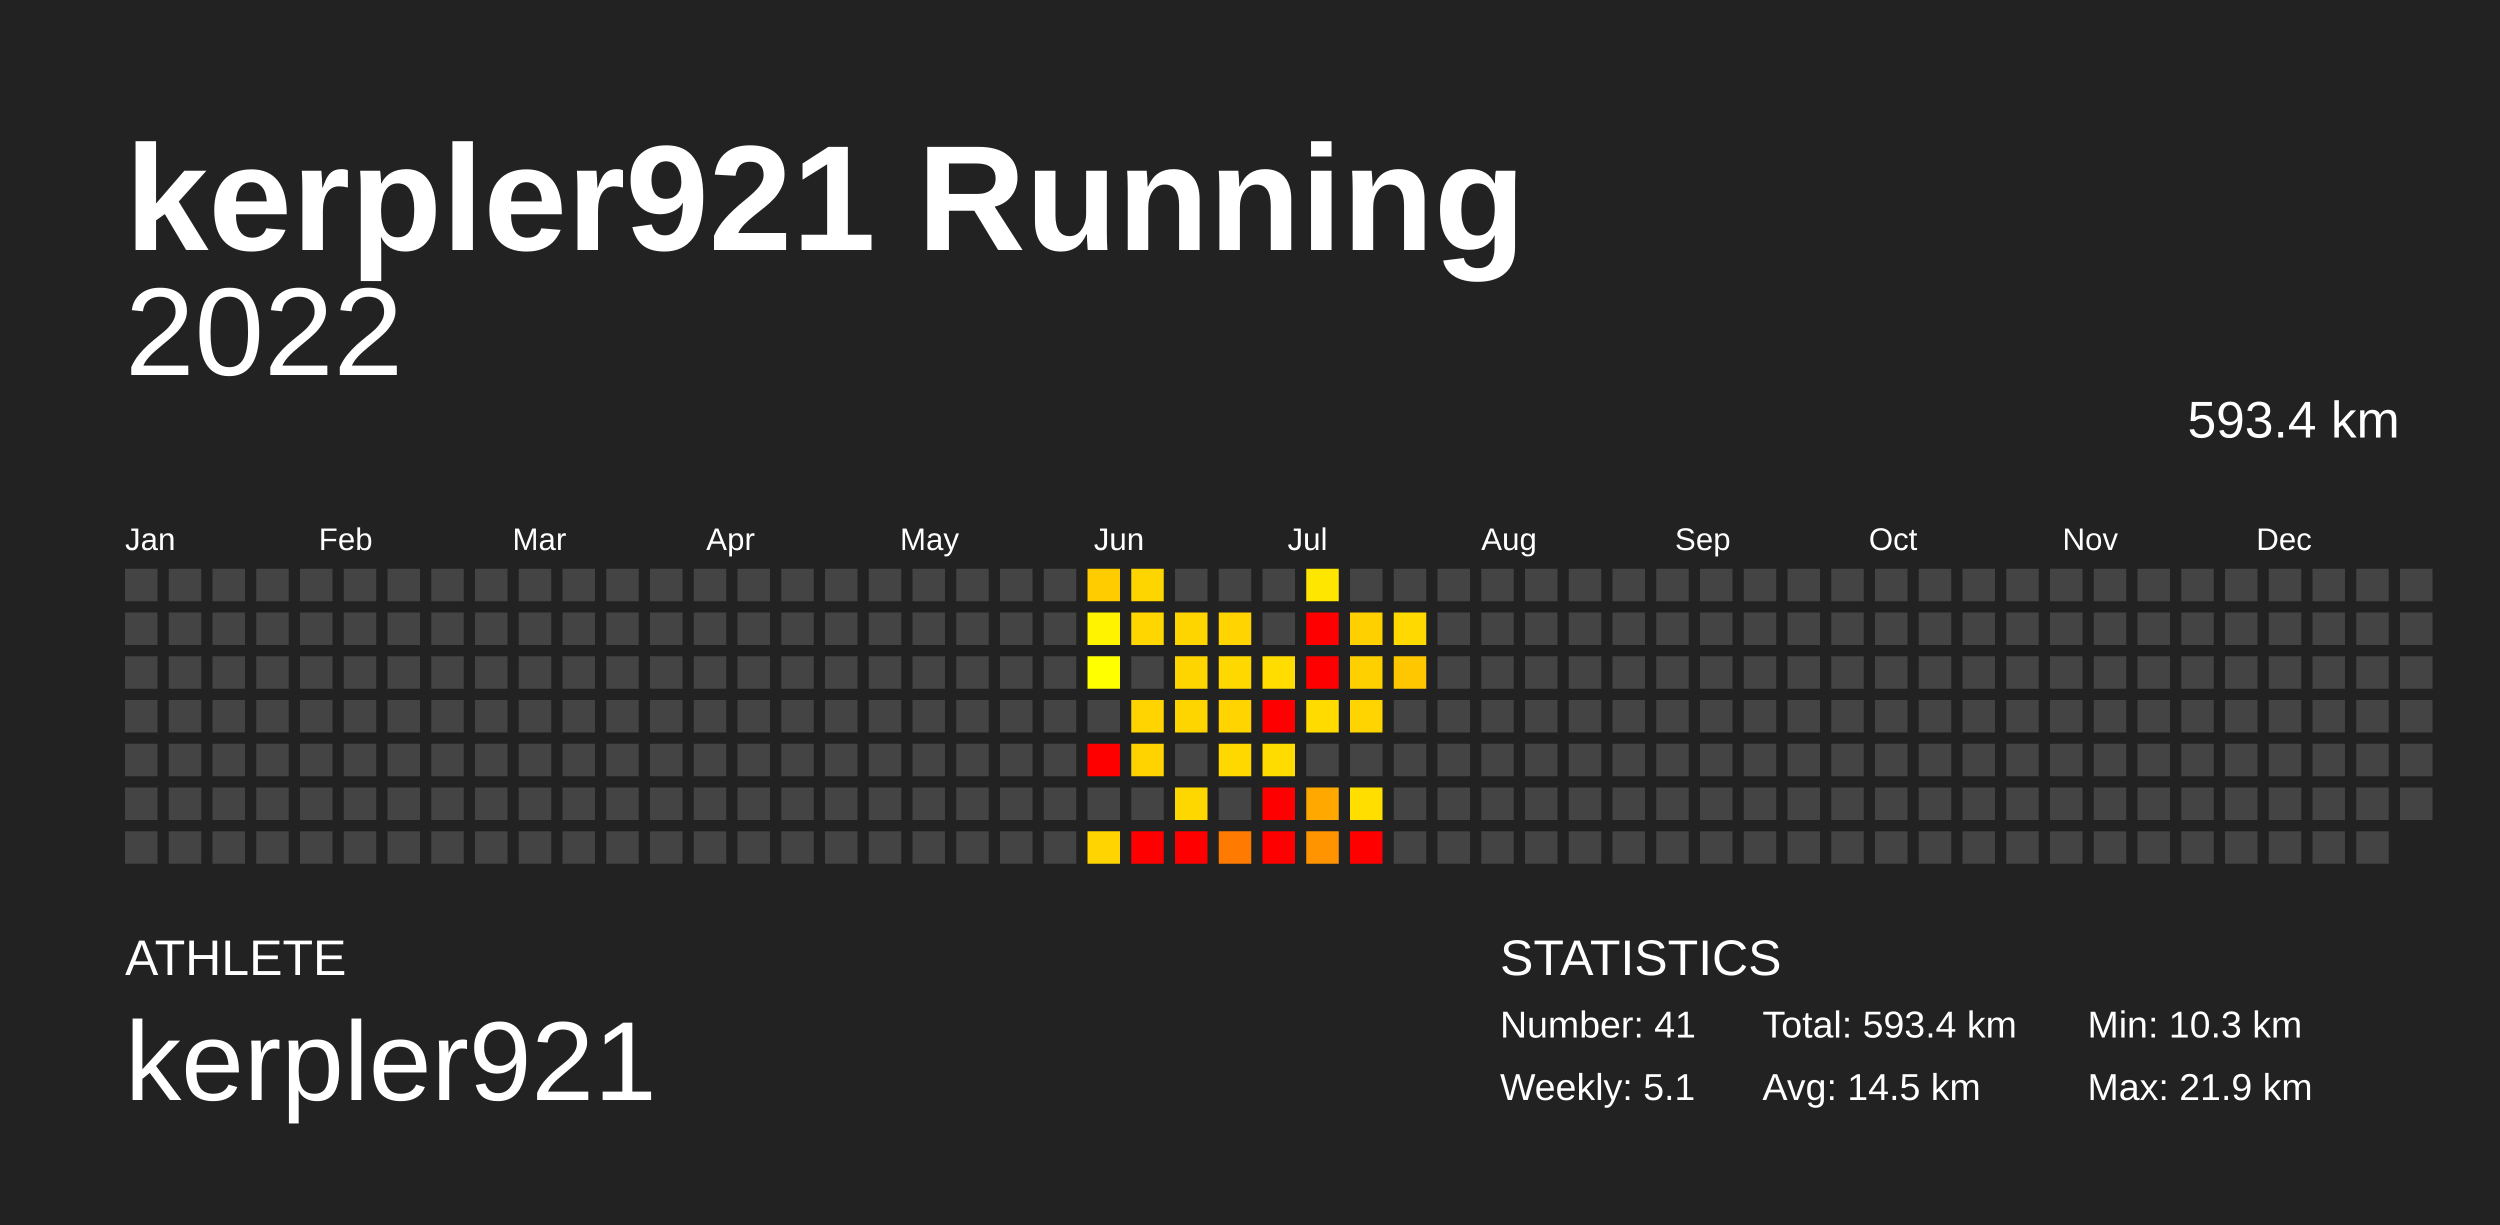
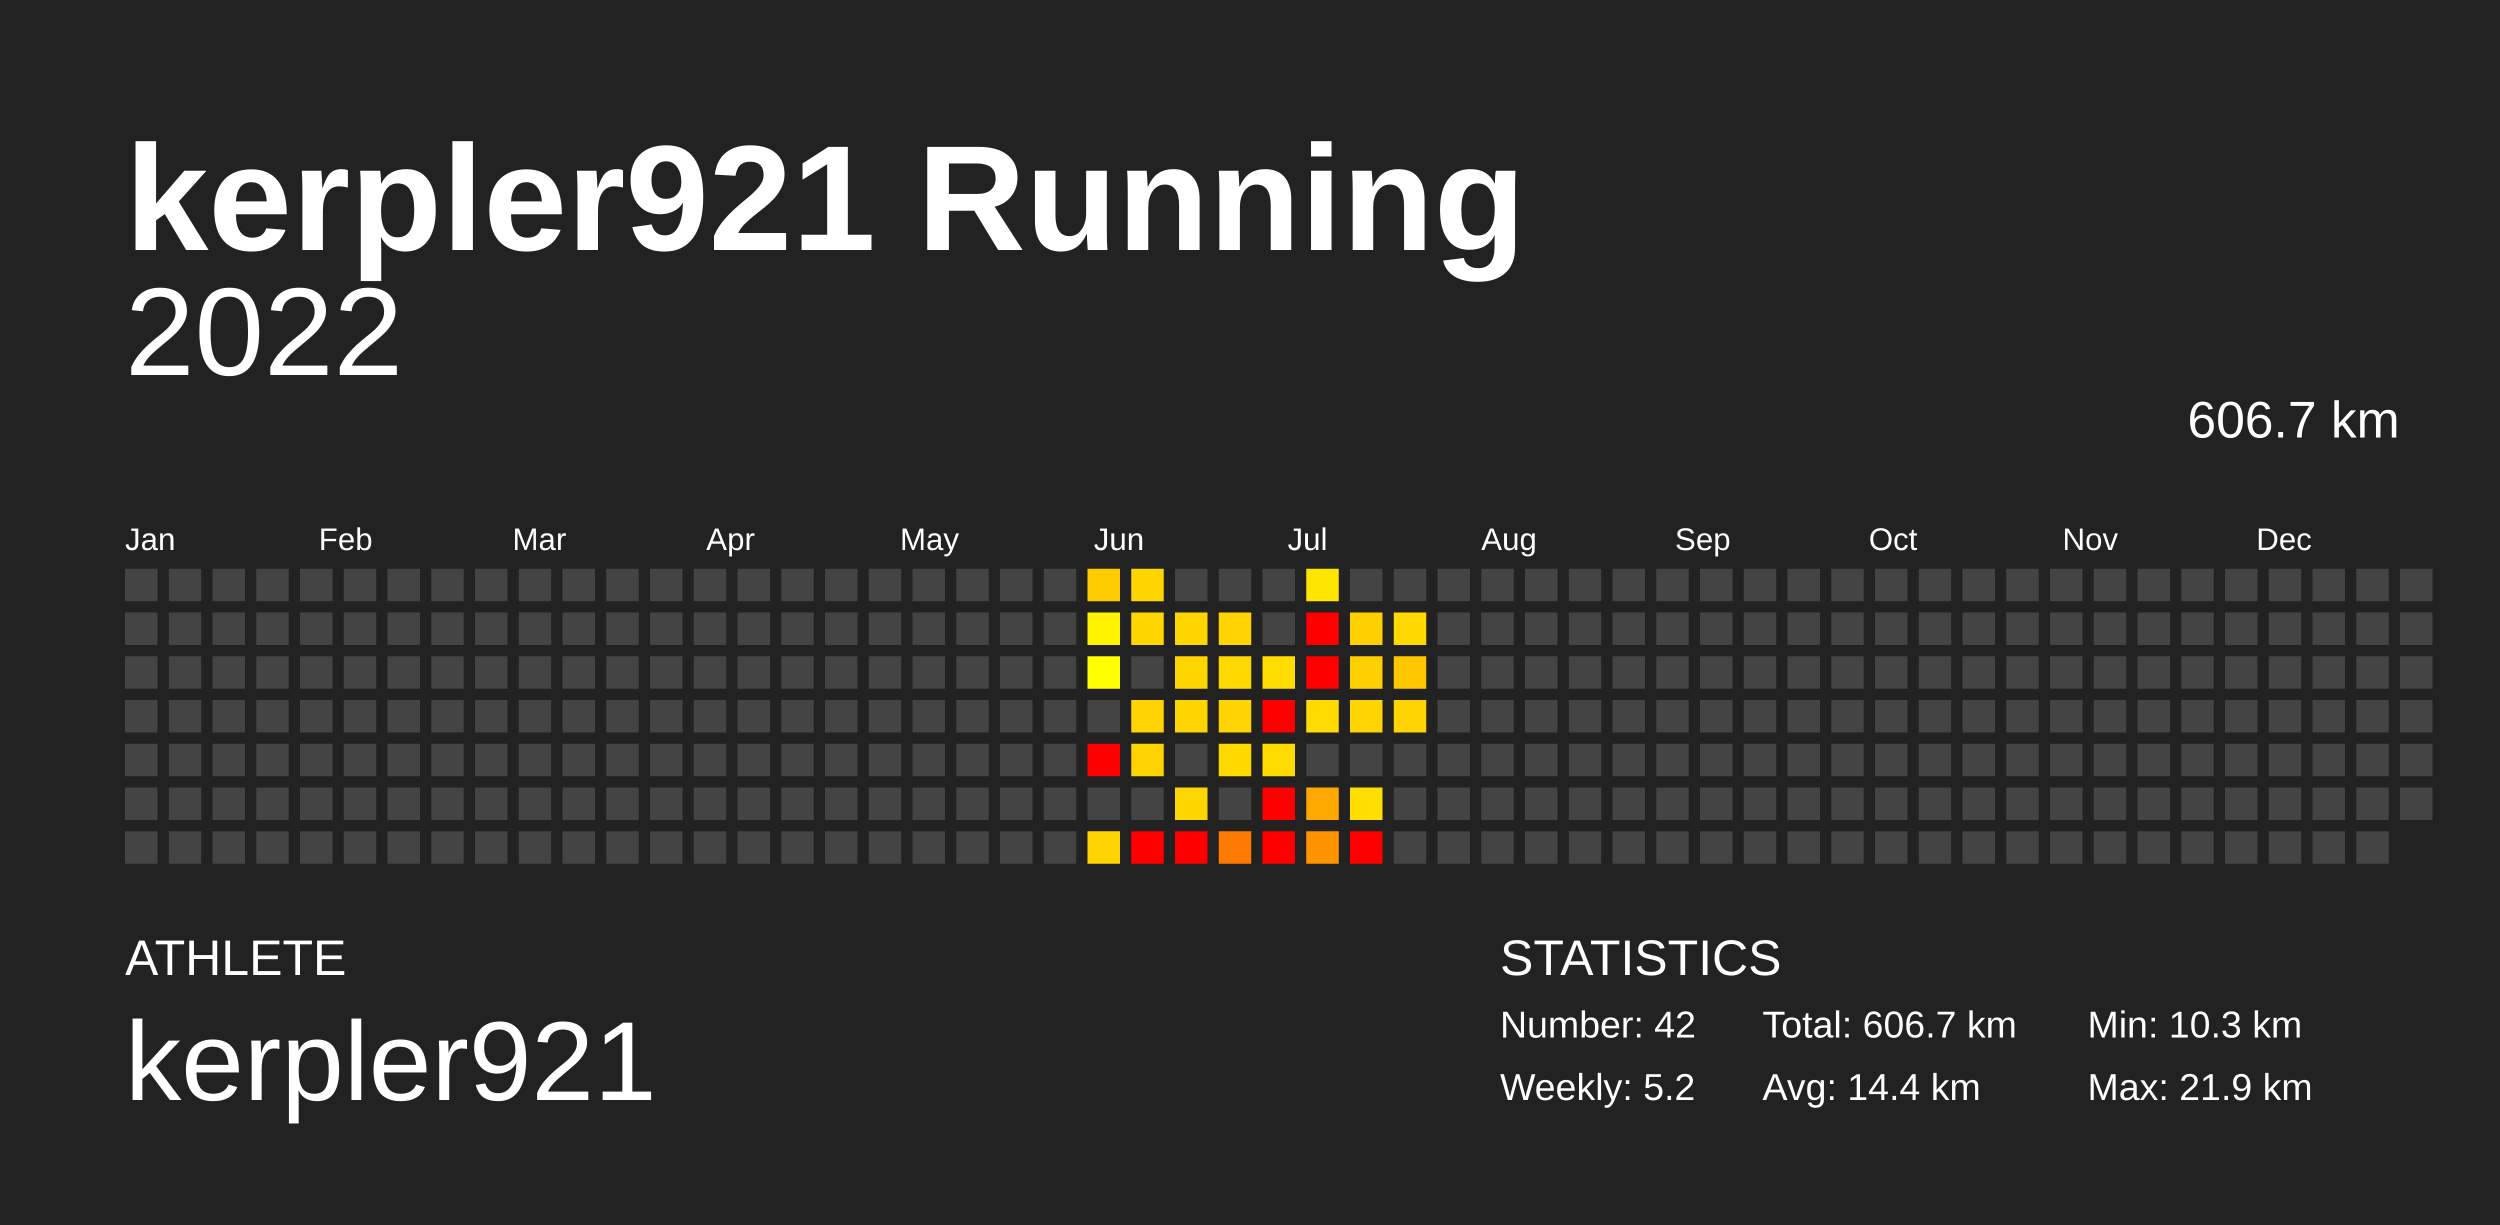
<svg xmlns="http://www.w3.org/2000/svg" baseProfile="full" height="98mm" version="1.1" viewBox="0,0,200,98" width="200mm">
  <defs />
  <rect fill="#222222" height="98" width="200" x="0" y="0" />
  <text fill="#FFFFFF" style="font-size:12px; font-family:Arial; font-weight:bold;" x="10" y="20">kerpler921 Running</text>
  <text fill="#FFFFFF" style="font-size:4px; font-family:Arial" x="10" y="78">ATHLETE</text>
  <text fill="#FFFFFF" style="font-size:9px; font-family:Arial" x="10" y="88">kerpler921</text>
  <text fill="#FFFFFF" style="font-size:4px; font-family:Arial" x="120" y="78">STATISTICS</text>
-   <text fill="#FFFFFF" style="font-size:3px; font-family:Arial" x="120" y="83">Number: 41</text>
-   <text fill="#FFFFFF" style="font-size:3px; font-family:Arial" x="120" y="88">Weekly: 5.1</text>
-   <text fill="#FFFFFF" style="font-size:3px; font-family:Arial" x="141" y="83">Total: 593.4 km</text>
-   <text fill="#FFFFFF" style="font-size:3px; font-family:Arial" x="141" y="88">Avg: 14.5 km</text>
+   <text fill="#FFFFFF" style="font-size:3px; font-family:Arial" x="120" y="83">Number: 42</text>
+   <text fill="#FFFFFF" style="font-size:3px; font-family:Arial" x="120" y="88">Weekly: 5.2</text>
+   <text fill="#FFFFFF" style="font-size:3px; font-family:Arial" x="141" y="83">Total: 606.7 km</text>
+   <text fill="#FFFFFF" style="font-size:3px; font-family:Arial" x="141" y="88">Avg: 14.4 km</text>
  <text fill="#FFFFFF" style="font-size:3px; font-family:Arial" x="167" y="83">Min: 10.3 km</text>
  <text fill="#FFFFFF" style="font-size:3px; font-family:Arial" x="167" y="88">Max: 21.9 km</text>
  <text alignment-baseline="hanging" fill="#FFFFFF" style="font-size:10.0px; font-family:Arial;" x="10" y="30">2022</text>
-   <text alignment-baseline="hanging" fill="#FFFFFF" style="font-size:4.125px; font-family:Arial;" x="175" y="35">593.4 km</text>
+   <text alignment-baseline="hanging" fill="#FFFFFF" style="font-size:4.125px; font-family:Arial;" x="175" y="35">606.7 km</text>
  <text fill="#FFFFFF" style="font-size:2.5px; font-family:Arial" x="10.0" y="44">Jan</text>
  <text fill="#FFFFFF" style="font-size:2.5px; font-family:Arial" x="25.5" y="44">Feb</text>
  <text fill="#FFFFFF" style="font-size:2.5px; font-family:Arial" x="41.0" y="44">Mar</text>
  <text fill="#FFFFFF" style="font-size:2.5px; font-family:Arial" x="56.5" y="44">Apr</text>
  <text fill="#FFFFFF" style="font-size:2.5px; font-family:Arial" x="72.0" y="44">May</text>
  <text fill="#FFFFFF" style="font-size:2.5px; font-family:Arial" x="87.5" y="44">Jun</text>
  <text fill="#FFFFFF" style="font-size:2.5px; font-family:Arial" x="103.0" y="44">Jul</text>
  <text fill="#FFFFFF" style="font-size:2.5px; font-family:Arial" x="118.5" y="44">Aug</text>
  <text fill="#FFFFFF" style="font-size:2.5px; font-family:Arial" x="134.0" y="44">Sep</text>
  <text fill="#FFFFFF" style="font-size:2.5px; font-family:Arial" x="149.5" y="44">Oct</text>
  <text fill="#FFFFFF" style="font-size:2.5px; font-family:Arial" x="165.0" y="44">Nov</text>
  <text fill="#FFFFFF" style="font-size:2.5px; font-family:Arial" x="180.5" y="44">Dec</text>
  <rect fill="#444444" height="2.6" width="2.6" x="10.0" y="45.5" />
  <rect fill="#444444" height="2.6" width="2.6" x="10.0" y="49.0" />
  <rect fill="#444444" height="2.6" width="2.6" x="10.0" y="52.5" />
  <rect fill="#444444" height="2.6" width="2.6" x="10.0" y="56.0" />
  <rect fill="#444444" height="2.6" width="2.6" x="10.0" y="59.5" />
  <rect fill="#444444" height="2.6" width="2.6" x="10.0" y="63.0" />
  <rect fill="#444444" height="2.6" width="2.6" x="10.0" y="66.5" />
  <rect fill="#444444" height="2.6" width="2.6" x="13.5" y="45.5" />
  <rect fill="#444444" height="2.6" width="2.6" x="13.5" y="49.0" />
  <rect fill="#444444" height="2.6" width="2.6" x="13.5" y="52.5" />
  <rect fill="#444444" height="2.6" width="2.6" x="13.5" y="56.0" />
  <rect fill="#444444" height="2.6" width="2.6" x="13.5" y="59.5" />
  <rect fill="#444444" height="2.6" width="2.6" x="13.5" y="63.0" />
  <rect fill="#444444" height="2.6" width="2.6" x="13.5" y="66.5" />
  <rect fill="#444444" height="2.6" width="2.6" x="17.0" y="45.5" />
  <rect fill="#444444" height="2.6" width="2.6" x="17.0" y="49.0" />
  <rect fill="#444444" height="2.6" width="2.6" x="17.0" y="52.5" />
  <rect fill="#444444" height="2.6" width="2.6" x="17.0" y="56.0" />
  <rect fill="#444444" height="2.6" width="2.6" x="17.0" y="59.5" />
  <rect fill="#444444" height="2.6" width="2.6" x="17.0" y="63.0" />
  <rect fill="#444444" height="2.6" width="2.6" x="17.0" y="66.5" />
  <rect fill="#444444" height="2.6" width="2.6" x="20.5" y="45.5" />
  <rect fill="#444444" height="2.6" width="2.6" x="20.5" y="49.0" />
  <rect fill="#444444" height="2.6" width="2.6" x="20.5" y="52.5" />
  <rect fill="#444444" height="2.6" width="2.6" x="20.5" y="56.0" />
  <rect fill="#444444" height="2.6" width="2.6" x="20.5" y="59.5" />
  <rect fill="#444444" height="2.6" width="2.6" x="20.5" y="63.0" />
  <rect fill="#444444" height="2.6" width="2.6" x="20.5" y="66.5" />
  <rect fill="#444444" height="2.6" width="2.6" x="24.0" y="45.5" />
  <rect fill="#444444" height="2.6" width="2.6" x="24.0" y="49.0" />
  <rect fill="#444444" height="2.6" width="2.6" x="24.0" y="52.5" />
  <rect fill="#444444" height="2.6" width="2.6" x="24.0" y="56.0" />
  <rect fill="#444444" height="2.6" width="2.6" x="24.0" y="59.5" />
  <rect fill="#444444" height="2.6" width="2.6" x="24.0" y="63.0" />
  <rect fill="#444444" height="2.6" width="2.6" x="24.0" y="66.5" />
  <rect fill="#444444" height="2.6" width="2.6" x="27.5" y="45.5" />
  <rect fill="#444444" height="2.6" width="2.6" x="27.5" y="49.0" />
  <rect fill="#444444" height="2.6" width="2.6" x="27.5" y="52.5" />
  <rect fill="#444444" height="2.6" width="2.6" x="27.5" y="56.0" />
  <rect fill="#444444" height="2.6" width="2.6" x="27.5" y="59.5" />
  <rect fill="#444444" height="2.6" width="2.6" x="27.5" y="63.0" />
  <rect fill="#444444" height="2.6" width="2.6" x="27.5" y="66.5" />
  <rect fill="#444444" height="2.6" width="2.6" x="31.0" y="45.5" />
  <rect fill="#444444" height="2.6" width="2.6" x="31.0" y="49.0" />
  <rect fill="#444444" height="2.6" width="2.6" x="31.0" y="52.5" />
  <rect fill="#444444" height="2.6" width="2.6" x="31.0" y="56.0" />
  <rect fill="#444444" height="2.6" width="2.6" x="31.0" y="59.5" />
  <rect fill="#444444" height="2.6" width="2.6" x="31.0" y="63.0" />
  <rect fill="#444444" height="2.6" width="2.6" x="31.0" y="66.5" />
  <rect fill="#444444" height="2.6" width="2.6" x="34.5" y="45.5" />
  <rect fill="#444444" height="2.6" width="2.6" x="34.5" y="49.0" />
  <rect fill="#444444" height="2.6" width="2.6" x="34.5" y="52.5" />
  <rect fill="#444444" height="2.6" width="2.6" x="34.5" y="56.0" />
  <rect fill="#444444" height="2.6" width="2.6" x="34.5" y="59.5" />
  <rect fill="#444444" height="2.6" width="2.6" x="34.5" y="63.0" />
  <rect fill="#444444" height="2.6" width="2.6" x="34.5" y="66.5" />
  <rect fill="#444444" height="2.6" width="2.6" x="38.0" y="45.5" />
  <rect fill="#444444" height="2.6" width="2.6" x="38.0" y="49.0" />
  <rect fill="#444444" height="2.6" width="2.6" x="38.0" y="52.5" />
  <rect fill="#444444" height="2.6" width="2.6" x="38.0" y="56.0" />
  <rect fill="#444444" height="2.6" width="2.6" x="38.0" y="59.5" />
  <rect fill="#444444" height="2.6" width="2.6" x="38.0" y="63.0" />
  <rect fill="#444444" height="2.6" width="2.6" x="38.0" y="66.5" />
  <rect fill="#444444" height="2.6" width="2.6" x="41.5" y="45.5" />
  <rect fill="#444444" height="2.6" width="2.6" x="41.5" y="49.0" />
  <rect fill="#444444" height="2.6" width="2.6" x="41.5" y="52.5" />
  <rect fill="#444444" height="2.6" width="2.6" x="41.5" y="56.0" />
  <rect fill="#444444" height="2.6" width="2.6" x="41.5" y="59.5" />
  <rect fill="#444444" height="2.6" width="2.6" x="41.5" y="63.0" />
  <rect fill="#444444" height="2.6" width="2.6" x="41.5" y="66.5" />
  <rect fill="#444444" height="2.6" width="2.6" x="45.0" y="45.5" />
  <rect fill="#444444" height="2.6" width="2.6" x="45.0" y="49.0" />
  <rect fill="#444444" height="2.6" width="2.6" x="45.0" y="52.5" />
  <rect fill="#444444" height="2.6" width="2.6" x="45.0" y="56.0" />
  <rect fill="#444444" height="2.6" width="2.6" x="45.0" y="59.5" />
  <rect fill="#444444" height="2.6" width="2.6" x="45.0" y="63.0" />
  <rect fill="#444444" height="2.6" width="2.6" x="45.0" y="66.5" />
  <rect fill="#444444" height="2.6" width="2.6" x="48.5" y="45.5" />
  <rect fill="#444444" height="2.6" width="2.6" x="48.5" y="49.0" />
  <rect fill="#444444" height="2.6" width="2.6" x="48.5" y="52.5" />
  <rect fill="#444444" height="2.6" width="2.6" x="48.5" y="56.0" />
  <rect fill="#444444" height="2.6" width="2.6" x="48.5" y="59.5" />
  <rect fill="#444444" height="2.6" width="2.6" x="48.5" y="63.0" />
  <rect fill="#444444" height="2.6" width="2.6" x="48.5" y="66.5" />
  <rect fill="#444444" height="2.6" width="2.6" x="52.0" y="45.5" />
  <rect fill="#444444" height="2.6" width="2.6" x="52.0" y="49.0" />
  <rect fill="#444444" height="2.6" width="2.6" x="52.0" y="52.5" />
  <rect fill="#444444" height="2.6" width="2.6" x="52.0" y="56.0" />
  <rect fill="#444444" height="2.6" width="2.6" x="52.0" y="59.5" />
  <rect fill="#444444" height="2.6" width="2.6" x="52.0" y="63.0" />
  <rect fill="#444444" height="2.6" width="2.6" x="52.0" y="66.5" />
  <rect fill="#444444" height="2.6" width="2.6" x="55.5" y="45.5" />
  <rect fill="#444444" height="2.6" width="2.6" x="55.5" y="49.0" />
  <rect fill="#444444" height="2.6" width="2.6" x="55.5" y="52.5" />
  <rect fill="#444444" height="2.6" width="2.6" x="55.5" y="56.0" />
  <rect fill="#444444" height="2.6" width="2.6" x="55.5" y="59.5" />
  <rect fill="#444444" height="2.6" width="2.6" x="55.5" y="63.0" />
  <rect fill="#444444" height="2.6" width="2.6" x="55.5" y="66.5" />
  <rect fill="#444444" height="2.6" width="2.6" x="59.0" y="45.5" />
  <rect fill="#444444" height="2.6" width="2.6" x="59.0" y="49.0" />
  <rect fill="#444444" height="2.6" width="2.6" x="59.0" y="52.5" />
  <rect fill="#444444" height="2.6" width="2.6" x="59.0" y="56.0" />
  <rect fill="#444444" height="2.6" width="2.6" x="59.0" y="59.5" />
  <rect fill="#444444" height="2.6" width="2.6" x="59.0" y="63.0" />
  <rect fill="#444444" height="2.6" width="2.6" x="59.0" y="66.5" />
  <rect fill="#444444" height="2.6" width="2.6" x="62.5" y="45.5" />
  <rect fill="#444444" height="2.6" width="2.6" x="62.5" y="49.0" />
  <rect fill="#444444" height="2.6" width="2.6" x="62.5" y="52.5" />
  <rect fill="#444444" height="2.6" width="2.6" x="62.5" y="56.0" />
  <rect fill="#444444" height="2.6" width="2.6" x="62.5" y="59.5" />
  <rect fill="#444444" height="2.6" width="2.6" x="62.5" y="63.0" />
  <rect fill="#444444" height="2.6" width="2.6" x="62.5" y="66.5" />
  <rect fill="#444444" height="2.6" width="2.6" x="66.0" y="45.5" />
  <rect fill="#444444" height="2.6" width="2.6" x="66.0" y="49.0" />
  <rect fill="#444444" height="2.6" width="2.6" x="66.0" y="52.5" />
  <rect fill="#444444" height="2.6" width="2.6" x="66.0" y="56.0" />
  <rect fill="#444444" height="2.6" width="2.6" x="66.0" y="59.5" />
  <rect fill="#444444" height="2.6" width="2.6" x="66.0" y="63.0" />
  <rect fill="#444444" height="2.6" width="2.6" x="66.0" y="66.5" />
  <rect fill="#444444" height="2.6" width="2.6" x="69.5" y="45.5" />
  <rect fill="#444444" height="2.6" width="2.6" x="69.5" y="49.0" />
  <rect fill="#444444" height="2.6" width="2.6" x="69.5" y="52.5" />
  <rect fill="#444444" height="2.6" width="2.6" x="69.5" y="56.0" />
  <rect fill="#444444" height="2.6" width="2.6" x="69.5" y="59.5" />
  <rect fill="#444444" height="2.6" width="2.6" x="69.5" y="63.0" />
  <rect fill="#444444" height="2.6" width="2.6" x="69.5" y="66.5" />
  <rect fill="#444444" height="2.6" width="2.6" x="73.0" y="45.5" />
  <rect fill="#444444" height="2.6" width="2.6" x="73.0" y="49.0" />
  <rect fill="#444444" height="2.6" width="2.6" x="73.0" y="52.5" />
  <rect fill="#444444" height="2.6" width="2.6" x="73.0" y="56.0" />
  <rect fill="#444444" height="2.6" width="2.6" x="73.0" y="59.5" />
  <rect fill="#444444" height="2.6" width="2.6" x="73.0" y="63.0" />
  <rect fill="#444444" height="2.6" width="2.6" x="73.0" y="66.5" />
  <rect fill="#444444" height="2.6" width="2.6" x="76.5" y="45.5" />
  <rect fill="#444444" height="2.6" width="2.6" x="76.5" y="49.0" />
  <rect fill="#444444" height="2.6" width="2.6" x="76.5" y="52.5" />
  <rect fill="#444444" height="2.6" width="2.6" x="76.5" y="56.0" />
  <rect fill="#444444" height="2.6" width="2.6" x="76.5" y="59.5" />
  <rect fill="#444444" height="2.6" width="2.6" x="76.5" y="63.0" />
  <rect fill="#444444" height="2.6" width="2.6" x="76.5" y="66.5" />
  <rect fill="#444444" height="2.6" width="2.6" x="80.0" y="45.5" />
  <rect fill="#444444" height="2.6" width="2.6" x="80.0" y="49.0" />
  <rect fill="#444444" height="2.6" width="2.6" x="80.0" y="52.5" />
  <rect fill="#444444" height="2.6" width="2.6" x="80.0" y="56.0" />
  <rect fill="#444444" height="2.6" width="2.6" x="80.0" y="59.5" />
  <rect fill="#444444" height="2.6" width="2.6" x="80.0" y="63.0" />
  <rect fill="#444444" height="2.6" width="2.6" x="80.0" y="66.5" />
  <rect fill="#444444" height="2.6" width="2.6" x="83.5" y="45.5" />
  <rect fill="#444444" height="2.6" width="2.6" x="83.5" y="49.0" />
  <rect fill="#444444" height="2.6" width="2.6" x="83.5" y="52.5" />
  <rect fill="#444444" height="2.6" width="2.6" x="83.5" y="56.0" />
  <rect fill="#444444" height="2.6" width="2.6" x="83.5" y="59.5" />
  <rect fill="#444444" height="2.6" width="2.6" x="83.5" y="63.0" />
  <rect fill="#444444" height="2.6" width="2.6" x="83.5" y="66.5" />
  <rect fill="#ffcc00" height="2.6" width="2.6" x="87.0" y="45.5" />
  <rect fill="#fff300" height="2.6" width="2.6" x="87.0" y="49.0" />
  <rect fill="#ffff00" height="2.6" width="2.6" x="87.0" y="52.5" />
  <rect fill="#444444" height="2.6" width="2.6" x="87.0" y="56.0" />
  <rect fill="red" height="2.6" width="2.6" x="87.0" y="59.5" />
  <rect fill="#444444" height="2.6" width="2.6" x="87.0" y="63.0" />
  <rect fill="#ffd400" height="2.6" width="2.6" x="87.0" y="66.5" />
  <rect fill="#ffd500" height="2.6" width="2.6" x="90.5" y="45.5" />
  <rect fill="#ffd600" height="2.6" width="2.6" x="90.5" y="49.0" />
  <rect fill="#444444" height="2.6" width="2.6" x="90.5" y="52.5" />
  <rect fill="#ffd400" height="2.6" width="2.6" x="90.5" y="56.0" />
  <rect fill="#ffd300" height="2.6" width="2.6" x="90.5" y="59.5" />
  <rect fill="#444444" height="2.6" width="2.6" x="90.5" y="63.0" />
  <rect fill="red" height="2.6" width="2.6" x="90.5" y="66.5" />
  <rect fill="#444444" height="2.6" width="2.6" x="94.0" y="45.5" />
  <rect fill="#ffd500" height="2.6" width="2.6" x="94.0" y="49.0" />
  <rect fill="#ffd500" height="2.6" width="2.6" x="94.0" y="52.5" />
  <rect fill="#ffd500" height="2.6" width="2.6" x="94.0" y="56.0" />
  <rect fill="#444444" height="2.6" width="2.6" x="94.0" y="59.5" />
  <rect fill="#ffd700" height="2.6" width="2.6" x="94.0" y="63.0" />
  <rect fill="red" height="2.6" width="2.6" x="94.0" y="66.5" />
  <rect fill="#444444" height="2.6" width="2.6" x="97.5" y="45.5" />
  <rect fill="#ffd400" height="2.6" width="2.6" x="97.5" y="49.0" />
  <rect fill="#ffd800" height="2.6" width="2.6" x="97.5" y="52.5" />
  <rect fill="#ffd400" height="2.6" width="2.6" x="97.5" y="56.0" />
  <rect fill="#ffd800" height="2.6" width="2.6" x="97.5" y="59.5" />
  <rect fill="#444444" height="2.6" width="2.6" x="97.5" y="63.0" />
  <rect fill="#ff7a00" height="2.6" width="2.6" x="97.5" y="66.5" />
  <rect fill="#444444" height="2.6" width="2.6" x="101.0" y="45.5" />
  <rect fill="#444444" height="2.6" width="2.6" x="101.0" y="49.0" />
  <rect fill="#ffdd00" height="2.6" width="2.6" x="101.0" y="52.5" />
  <rect fill="red" height="2.6" width="2.6" x="101.0" y="56.0" />
  <rect fill="#ffdc00" height="2.6" width="2.6" x="101.0" y="59.5" />
  <rect fill="red" height="2.6" width="2.6" x="101.0" y="63.0" />
  <rect fill="red" height="2.6" width="2.6" x="101.0" y="66.5" />
  <rect fill="#ffe600" height="2.6" width="2.6" x="104.5" y="45.5" />
  <rect fill="red" height="2.6" width="2.6" x="104.5" y="49.0" />
  <rect fill="red" height="2.6" width="2.6" x="104.5" y="52.5" />
  <rect fill="#ffdb00" height="2.6" width="2.6" x="104.5" y="56.0" />
  <rect fill="#444444" height="2.6" width="2.6" x="104.5" y="59.5" />
  <rect fill="#ffa800" height="2.6" width="2.6" x="104.5" y="63.0" />
  <rect fill="#ff9300" height="2.6" width="2.6" x="104.5" y="66.5" />
  <rect fill="#444444" height="2.6" width="2.6" x="108.0" y="45.5" />
  <rect fill="#ffd000" height="2.6" width="2.6" x="108.0" y="49.0" />
  <rect fill="#ffd000" height="2.6" width="2.6" x="108.0" y="52.5" />
  <rect fill="#ffd400" height="2.6" width="2.6" x="108.0" y="56.0" />
  <rect fill="#444444" height="2.6" width="2.6" x="108.0" y="59.5" />
  <rect fill="#ffde00" height="2.6" width="2.6" x="108.0" y="63.0" />
  <rect fill="red" height="2.6" width="2.6" x="108.0" y="66.5" />
  <rect fill="#444444" height="2.6" width="2.6" x="111.5" y="45.5" />
  <rect fill="#ffd900" height="2.6" width="2.6" x="111.5" y="49.0" />
  <rect fill="#ffc700" height="2.6" width="2.6" x="111.5" y="52.5" />
-   <rect fill="#444444" height="2.6" width="2.6" x="111.5" y="56.0" />
+   <rect fill="#ffd300" height="2.6" width="2.6" x="111.5" y="56.0" />
  <rect fill="#444444" height="2.6" width="2.6" x="111.5" y="59.5" />
  <rect fill="#444444" height="2.6" width="2.6" x="111.5" y="63.0" />
  <rect fill="#444444" height="2.6" width="2.6" x="111.5" y="66.5" />
  <rect fill="#444444" height="2.6" width="2.6" x="115.0" y="45.5" />
  <rect fill="#444444" height="2.6" width="2.6" x="115.0" y="49.0" />
  <rect fill="#444444" height="2.6" width="2.6" x="115.0" y="52.5" />
  <rect fill="#444444" height="2.6" width="2.6" x="115.0" y="56.0" />
  <rect fill="#444444" height="2.6" width="2.6" x="115.0" y="59.5" />
  <rect fill="#444444" height="2.6" width="2.6" x="115.0" y="63.0" />
  <rect fill="#444444" height="2.6" width="2.6" x="115.0" y="66.5" />
  <rect fill="#444444" height="2.6" width="2.6" x="118.5" y="45.5" />
  <rect fill="#444444" height="2.6" width="2.6" x="118.5" y="49.0" />
  <rect fill="#444444" height="2.6" width="2.6" x="118.5" y="52.5" />
  <rect fill="#444444" height="2.6" width="2.6" x="118.5" y="56.0" />
  <rect fill="#444444" height="2.6" width="2.6" x="118.5" y="59.5" />
  <rect fill="#444444" height="2.6" width="2.6" x="118.5" y="63.0" />
  <rect fill="#444444" height="2.6" width="2.6" x="118.5" y="66.5" />
  <rect fill="#444444" height="2.6" width="2.6" x="122.0" y="45.5" />
  <rect fill="#444444" height="2.6" width="2.6" x="122.0" y="49.0" />
  <rect fill="#444444" height="2.6" width="2.6" x="122.0" y="52.5" />
  <rect fill="#444444" height="2.6" width="2.6" x="122.0" y="56.0" />
  <rect fill="#444444" height="2.6" width="2.6" x="122.0" y="59.5" />
  <rect fill="#444444" height="2.6" width="2.6" x="122.0" y="63.0" />
  <rect fill="#444444" height="2.6" width="2.6" x="122.0" y="66.5" />
  <rect fill="#444444" height="2.6" width="2.6" x="125.5" y="45.5" />
  <rect fill="#444444" height="2.6" width="2.6" x="125.5" y="49.0" />
  <rect fill="#444444" height="2.6" width="2.6" x="125.5" y="52.5" />
  <rect fill="#444444" height="2.6" width="2.6" x="125.5" y="56.0" />
  <rect fill="#444444" height="2.6" width="2.6" x="125.5" y="59.5" />
  <rect fill="#444444" height="2.6" width="2.6" x="125.5" y="63.0" />
  <rect fill="#444444" height="2.6" width="2.6" x="125.5" y="66.5" />
  <rect fill="#444444" height="2.6" width="2.6" x="129.0" y="45.5" />
  <rect fill="#444444" height="2.6" width="2.6" x="129.0" y="49.0" />
  <rect fill="#444444" height="2.6" width="2.6" x="129.0" y="52.5" />
  <rect fill="#444444" height="2.6" width="2.6" x="129.0" y="56.0" />
  <rect fill="#444444" height="2.6" width="2.6" x="129.0" y="59.5" />
  <rect fill="#444444" height="2.6" width="2.6" x="129.0" y="63.0" />
  <rect fill="#444444" height="2.6" width="2.6" x="129.0" y="66.5" />
  <rect fill="#444444" height="2.6" width="2.6" x="132.5" y="45.5" />
  <rect fill="#444444" height="2.6" width="2.6" x="132.5" y="49.0" />
  <rect fill="#444444" height="2.6" width="2.6" x="132.5" y="52.5" />
  <rect fill="#444444" height="2.6" width="2.6" x="132.5" y="56.0" />
  <rect fill="#444444" height="2.6" width="2.6" x="132.5" y="59.5" />
  <rect fill="#444444" height="2.6" width="2.6" x="132.5" y="63.0" />
  <rect fill="#444444" height="2.6" width="2.6" x="132.5" y="66.5" />
  <rect fill="#444444" height="2.6" width="2.6" x="136.0" y="45.5" />
  <rect fill="#444444" height="2.6" width="2.6" x="136.0" y="49.0" />
  <rect fill="#444444" height="2.6" width="2.6" x="136.0" y="52.5" />
  <rect fill="#444444" height="2.6" width="2.6" x="136.0" y="56.0" />
  <rect fill="#444444" height="2.6" width="2.6" x="136.0" y="59.5" />
  <rect fill="#444444" height="2.6" width="2.6" x="136.0" y="63.0" />
  <rect fill="#444444" height="2.6" width="2.6" x="136.0" y="66.5" />
  <rect fill="#444444" height="2.6" width="2.6" x="139.5" y="45.5" />
  <rect fill="#444444" height="2.6" width="2.6" x="139.5" y="49.0" />
  <rect fill="#444444" height="2.6" width="2.6" x="139.5" y="52.5" />
  <rect fill="#444444" height="2.6" width="2.6" x="139.5" y="56.0" />
  <rect fill="#444444" height="2.6" width="2.6" x="139.5" y="59.5" />
  <rect fill="#444444" height="2.6" width="2.6" x="139.5" y="63.0" />
  <rect fill="#444444" height="2.6" width="2.6" x="139.5" y="66.5" />
  <rect fill="#444444" height="2.6" width="2.6" x="143.0" y="45.5" />
  <rect fill="#444444" height="2.6" width="2.6" x="143.0" y="49.0" />
  <rect fill="#444444" height="2.6" width="2.6" x="143.0" y="52.5" />
  <rect fill="#444444" height="2.6" width="2.6" x="143.0" y="56.0" />
  <rect fill="#444444" height="2.6" width="2.6" x="143.0" y="59.5" />
  <rect fill="#444444" height="2.6" width="2.6" x="143.0" y="63.0" />
  <rect fill="#444444" height="2.6" width="2.6" x="143.0" y="66.5" />
  <rect fill="#444444" height="2.6" width="2.6" x="146.5" y="45.5" />
  <rect fill="#444444" height="2.6" width="2.6" x="146.5" y="49.0" />
  <rect fill="#444444" height="2.6" width="2.6" x="146.5" y="52.5" />
  <rect fill="#444444" height="2.6" width="2.6" x="146.5" y="56.0" />
  <rect fill="#444444" height="2.6" width="2.6" x="146.5" y="59.5" />
  <rect fill="#444444" height="2.6" width="2.6" x="146.5" y="63.0" />
  <rect fill="#444444" height="2.6" width="2.6" x="146.5" y="66.5" />
  <rect fill="#444444" height="2.6" width="2.6" x="150.0" y="45.5" />
  <rect fill="#444444" height="2.6" width="2.6" x="150.0" y="49.0" />
  <rect fill="#444444" height="2.6" width="2.6" x="150.0" y="52.5" />
  <rect fill="#444444" height="2.6" width="2.6" x="150.0" y="56.0" />
  <rect fill="#444444" height="2.6" width="2.6" x="150.0" y="59.5" />
  <rect fill="#444444" height="2.6" width="2.6" x="150.0" y="63.0" />
  <rect fill="#444444" height="2.6" width="2.6" x="150.0" y="66.5" />
  <rect fill="#444444" height="2.6" width="2.6" x="153.5" y="45.5" />
  <rect fill="#444444" height="2.6" width="2.6" x="153.5" y="49.0" />
  <rect fill="#444444" height="2.6" width="2.6" x="153.5" y="52.5" />
  <rect fill="#444444" height="2.6" width="2.6" x="153.5" y="56.0" />
  <rect fill="#444444" height="2.6" width="2.6" x="153.5" y="59.5" />
  <rect fill="#444444" height="2.6" width="2.6" x="153.5" y="63.0" />
  <rect fill="#444444" height="2.6" width="2.6" x="153.5" y="66.5" />
  <rect fill="#444444" height="2.6" width="2.6" x="157.0" y="45.5" />
  <rect fill="#444444" height="2.6" width="2.6" x="157.0" y="49.0" />
  <rect fill="#444444" height="2.6" width="2.6" x="157.0" y="52.5" />
  <rect fill="#444444" height="2.6" width="2.6" x="157.0" y="56.0" />
  <rect fill="#444444" height="2.6" width="2.6" x="157.0" y="59.5" />
  <rect fill="#444444" height="2.6" width="2.6" x="157.0" y="63.0" />
  <rect fill="#444444" height="2.6" width="2.6" x="157.0" y="66.5" />
  <rect fill="#444444" height="2.6" width="2.6" x="160.5" y="45.5" />
  <rect fill="#444444" height="2.6" width="2.6" x="160.5" y="49.0" />
  <rect fill="#444444" height="2.6" width="2.6" x="160.5" y="52.5" />
  <rect fill="#444444" height="2.6" width="2.6" x="160.5" y="56.0" />
  <rect fill="#444444" height="2.6" width="2.6" x="160.5" y="59.5" />
  <rect fill="#444444" height="2.6" width="2.6" x="160.5" y="63.0" />
  <rect fill="#444444" height="2.6" width="2.6" x="160.5" y="66.5" />
  <rect fill="#444444" height="2.6" width="2.6" x="164.0" y="45.5" />
  <rect fill="#444444" height="2.6" width="2.6" x="164.0" y="49.0" />
  <rect fill="#444444" height="2.6" width="2.6" x="164.0" y="52.5" />
  <rect fill="#444444" height="2.6" width="2.6" x="164.0" y="56.0" />
  <rect fill="#444444" height="2.6" width="2.6" x="164.0" y="59.5" />
  <rect fill="#444444" height="2.6" width="2.6" x="164.0" y="63.0" />
  <rect fill="#444444" height="2.6" width="2.6" x="164.0" y="66.5" />
  <rect fill="#444444" height="2.6" width="2.6" x="167.5" y="45.5" />
  <rect fill="#444444" height="2.6" width="2.6" x="167.5" y="49.0" />
  <rect fill="#444444" height="2.6" width="2.6" x="167.5" y="52.5" />
  <rect fill="#444444" height="2.6" width="2.6" x="167.5" y="56.0" />
  <rect fill="#444444" height="2.6" width="2.6" x="167.5" y="59.5" />
  <rect fill="#444444" height="2.6" width="2.6" x="167.5" y="63.0" />
  <rect fill="#444444" height="2.6" width="2.6" x="167.5" y="66.5" />
  <rect fill="#444444" height="2.6" width="2.6" x="171.0" y="45.5" />
  <rect fill="#444444" height="2.6" width="2.6" x="171.0" y="49.0" />
  <rect fill="#444444" height="2.6" width="2.6" x="171.0" y="52.5" />
  <rect fill="#444444" height="2.6" width="2.6" x="171.0" y="56.0" />
  <rect fill="#444444" height="2.6" width="2.6" x="171.0" y="59.5" />
  <rect fill="#444444" height="2.6" width="2.6" x="171.0" y="63.0" />
  <rect fill="#444444" height="2.6" width="2.6" x="171.0" y="66.5" />
  <rect fill="#444444" height="2.6" width="2.6" x="174.5" y="45.5" />
  <rect fill="#444444" height="2.6" width="2.6" x="174.5" y="49.0" />
  <rect fill="#444444" height="2.6" width="2.6" x="174.5" y="52.5" />
  <rect fill="#444444" height="2.6" width="2.6" x="174.5" y="56.0" />
  <rect fill="#444444" height="2.6" width="2.6" x="174.5" y="59.5" />
  <rect fill="#444444" height="2.6" width="2.6" x="174.5" y="63.0" />
  <rect fill="#444444" height="2.6" width="2.6" x="174.5" y="66.5" />
  <rect fill="#444444" height="2.6" width="2.6" x="178.0" y="45.5" />
  <rect fill="#444444" height="2.6" width="2.6" x="178.0" y="49.0" />
  <rect fill="#444444" height="2.6" width="2.6" x="178.0" y="52.5" />
  <rect fill="#444444" height="2.6" width="2.6" x="178.0" y="56.0" />
  <rect fill="#444444" height="2.6" width="2.6" x="178.0" y="59.5" />
  <rect fill="#444444" height="2.6" width="2.6" x="178.0" y="63.0" />
  <rect fill="#444444" height="2.6" width="2.6" x="178.0" y="66.5" />
  <rect fill="#444444" height="2.6" width="2.6" x="181.5" y="45.5" />
  <rect fill="#444444" height="2.6" width="2.6" x="181.5" y="49.0" />
  <rect fill="#444444" height="2.6" width="2.6" x="181.5" y="52.5" />
  <rect fill="#444444" height="2.6" width="2.6" x="181.5" y="56.0" />
  <rect fill="#444444" height="2.6" width="2.6" x="181.5" y="59.5" />
  <rect fill="#444444" height="2.6" width="2.6" x="181.5" y="63.0" />
  <rect fill="#444444" height="2.6" width="2.6" x="181.5" y="66.5" />
  <rect fill="#444444" height="2.6" width="2.6" x="185.0" y="45.5" />
  <rect fill="#444444" height="2.6" width="2.6" x="185.0" y="49.0" />
  <rect fill="#444444" height="2.6" width="2.6" x="185.0" y="52.5" />
  <rect fill="#444444" height="2.6" width="2.6" x="185.0" y="56.0" />
  <rect fill="#444444" height="2.6" width="2.6" x="185.0" y="59.5" />
  <rect fill="#444444" height="2.6" width="2.6" x="185.0" y="63.0" />
  <rect fill="#444444" height="2.6" width="2.6" x="185.0" y="66.5" />
  <rect fill="#444444" height="2.6" width="2.6" x="188.5" y="45.5" />
  <rect fill="#444444" height="2.6" width="2.6" x="188.5" y="49.0" />
  <rect fill="#444444" height="2.6" width="2.6" x="188.5" y="52.5" />
  <rect fill="#444444" height="2.6" width="2.6" x="188.5" y="56.0" />
  <rect fill="#444444" height="2.6" width="2.6" x="188.5" y="59.5" />
  <rect fill="#444444" height="2.6" width="2.6" x="188.5" y="63.0" />
  <rect fill="#444444" height="2.6" width="2.6" x="188.5" y="66.5" />
  <rect fill="#444444" height="2.6" width="2.6" x="192.0" y="45.5" />
  <rect fill="#444444" height="2.6" width="2.6" x="192.0" y="49.0" />
  <rect fill="#444444" height="2.6" width="2.6" x="192.0" y="52.5" />
  <rect fill="#444444" height="2.6" width="2.6" x="192.0" y="56.0" />
  <rect fill="#444444" height="2.6" width="2.6" x="192.0" y="59.5" />
  <rect fill="#444444" height="2.6" width="2.6" x="192.0" y="63.0" />
</svg>
